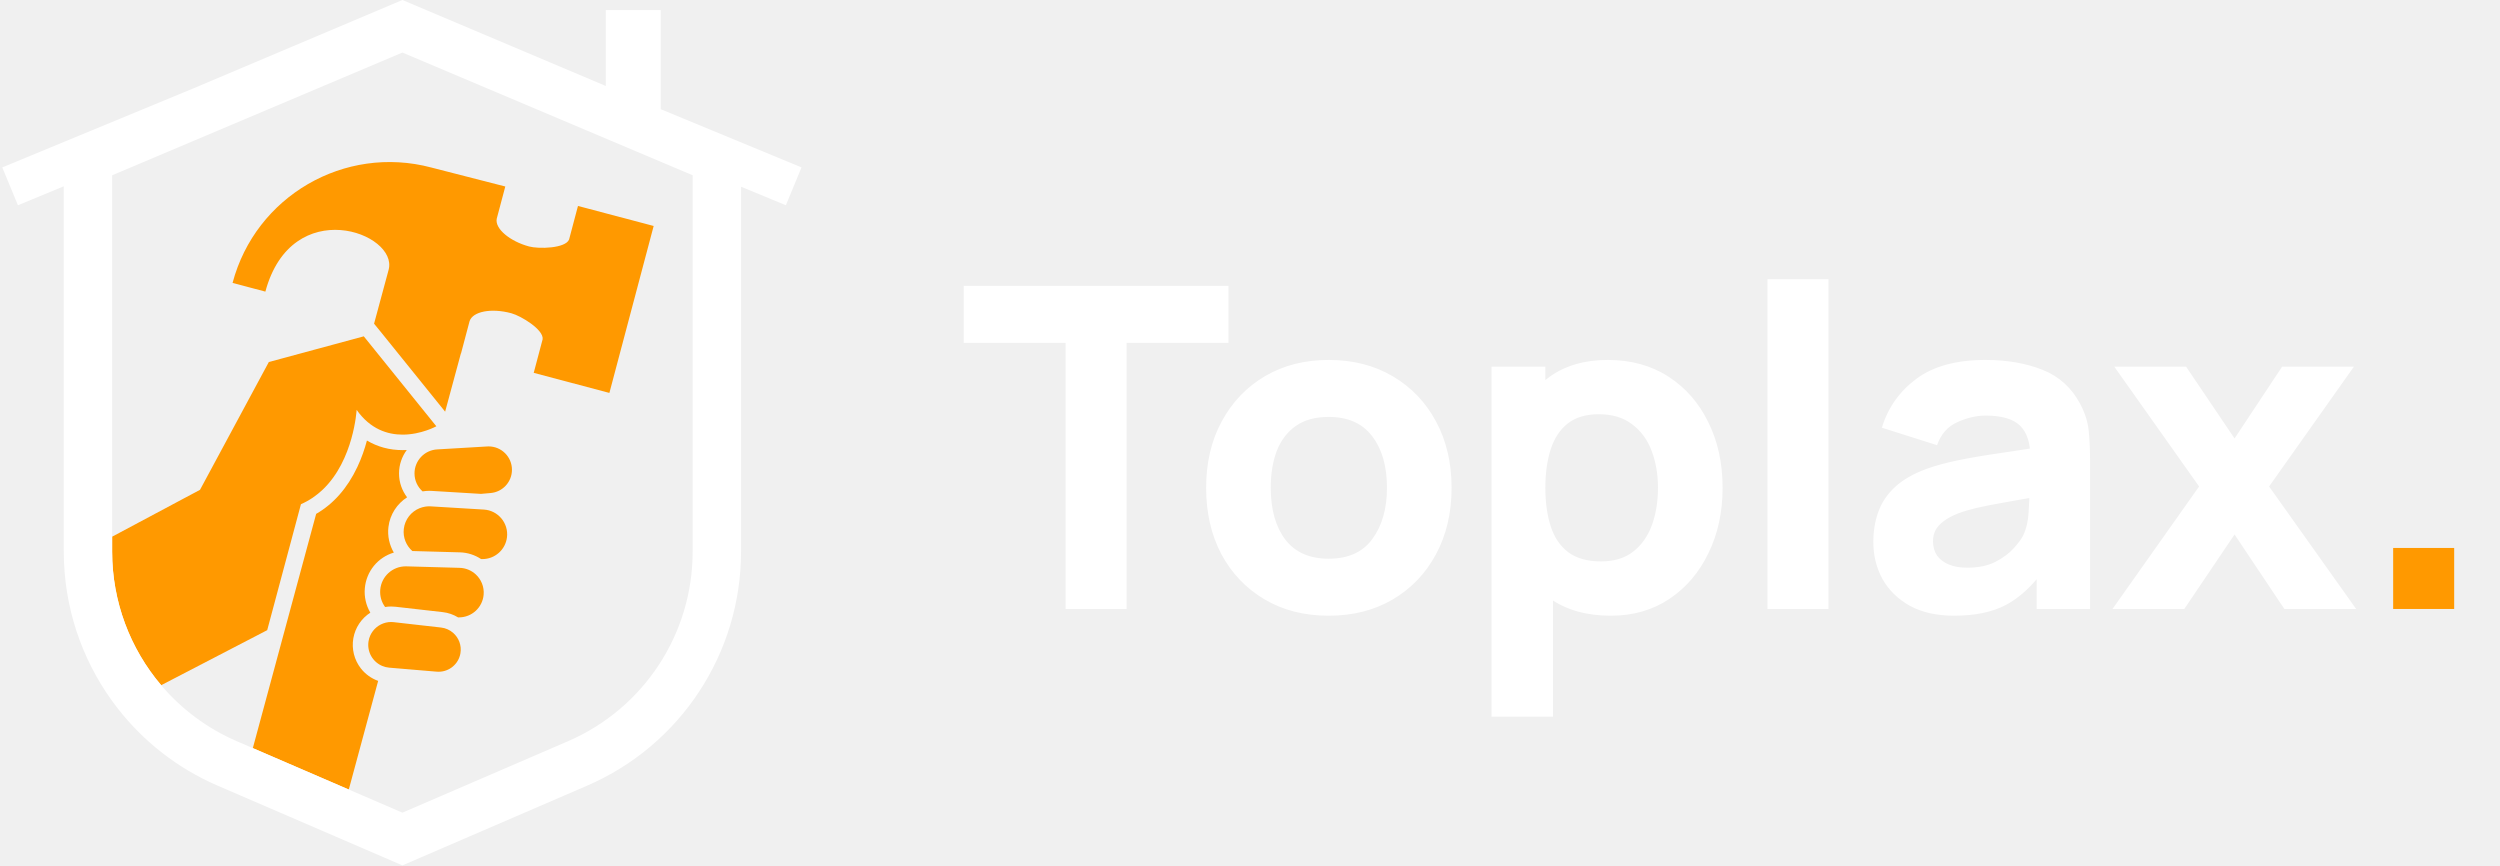
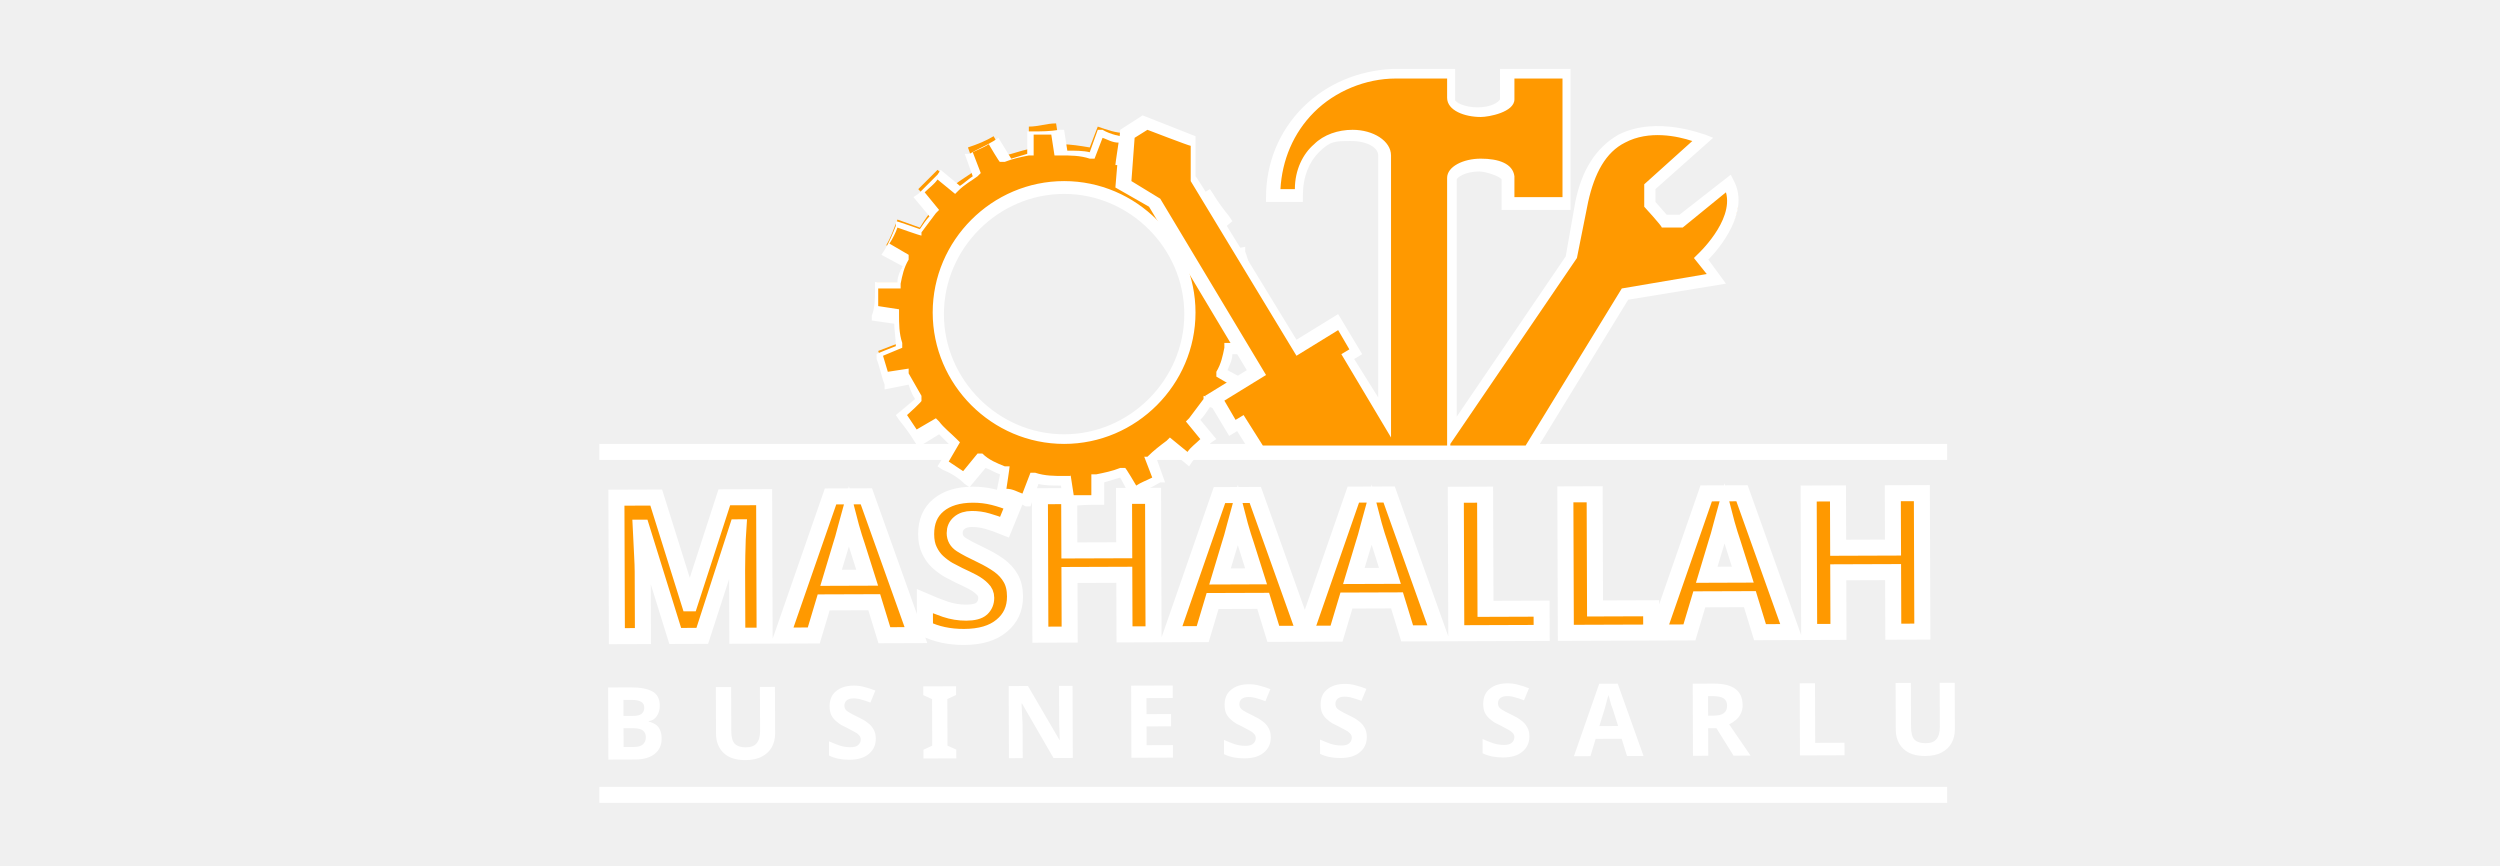
- <svg xmlns="http://www.w3.org/2000/svg" width="156" height="54" viewBox="0 0 156 54" fill="none">
-   <path d="M22.512 41.702C22.102 41.172 21.934 40.49 22.048 39.831C22.167 39.15 22.563 38.582 23.108 38.23C22.842 37.775 22.718 37.245 22.765 36.712C22.858 35.636 23.592 34.773 24.575 34.481C24.295 34.003 24.172 33.441 24.239 32.884C24.333 32.099 24.778 31.433 25.403 31.032C25.088 30.618 24.899 30.102 24.899 29.543C24.899 28.997 25.079 28.491 25.382 28.08C25.297 28.084 25.21 28.087 25.122 28.087C24.305 28.087 23.556 27.884 22.897 27.489C22.761 27.999 22.569 28.569 22.299 29.14C21.674 30.465 20.804 31.447 19.728 32.066L15.776 46.683L21.764 49.267L23.597 42.488C23.172 42.335 22.792 42.065 22.512 41.702Z" fill="#FF9900" />
-   <path d="M40.788 14.101L38.691 13.544L38.691 13.547L36.066 12.851L35.51 14.947C35.281 15.506 33.613 15.542 33.014 15.38C31.828 15.059 30.868 14.276 30.997 13.646L31.53 11.637L26.913 10.453C21.5 9.017 15.948 12.241 14.512 17.654L16.559 18.197C18.215 12.068 24.872 14.537 24.25 16.837L23.685 18.927L23.342 20.198L23.718 20.658L27.726 25.627L27.776 25.689L28.76 22.05L28.768 22.052L29.201 20.42L29.201 20.419L29.301 20.042C29.501 19.431 30.661 19.209 31.909 19.547C32.508 19.709 33.938 20.571 33.86 21.17L33.304 23.266L38.026 24.518L40.788 14.104L40.788 14.101Z" fill="#FF9900" />
-   <path d="M30.491 27.856C30.462 27.856 30.433 27.857 30.403 27.859C29.517 27.912 28.407 27.977 27.505 28.03C27.429 28.034 27.352 28.039 27.279 28.043C26.485 28.089 25.865 28.747 25.865 29.542C25.865 29.991 26.061 30.389 26.369 30.663C26.503 30.641 26.639 30.627 26.779 30.627C26.787 30.627 26.795 30.628 26.803 30.628C26.847 30.629 26.891 30.63 26.936 30.632C27.854 30.688 29.032 30.759 30.011 30.818L30.616 30.765C31.369 30.699 31.946 30.069 31.946 29.314C31.946 28.504 31.289 27.856 30.491 27.856Z" fill="#FF9900" />
-   <path d="M30.193 31.797C30.138 31.794 30.08 31.791 30.024 31.787C29.032 31.728 27.817 31.654 26.877 31.597C26.844 31.595 26.812 31.594 26.779 31.594C26.697 31.594 26.616 31.602 26.536 31.614C26.415 31.633 26.297 31.665 26.186 31.71C25.662 31.921 25.269 32.403 25.198 32.999C25.133 33.544 25.351 34.051 25.73 34.385C25.749 34.385 25.767 34.386 25.787 34.386C26.714 34.412 27.818 34.443 28.707 34.467C29.178 34.48 29.633 34.63 30.021 34.886L30.052 34.886C30.069 34.887 30.085 34.887 30.101 34.887C30.881 34.887 31.543 34.304 31.636 33.524C31.741 32.641 31.081 31.851 30.193 31.797Z" fill="#FF9900" />
-   <path d="M28.68 35.433C27.714 35.407 26.498 35.373 25.527 35.345C25.485 35.344 25.442 35.343 25.401 35.342C25.387 35.341 25.373 35.341 25.36 35.34C25.344 35.34 25.329 35.34 25.314 35.34C24.49 35.34 23.799 35.97 23.727 36.796C23.692 37.199 23.81 37.577 24.03 37.877C24.153 37.857 24.277 37.846 24.404 37.846C24.495 37.846 24.586 37.851 24.677 37.861C24.73 37.867 24.787 37.874 24.842 37.88C25.703 37.978 26.777 38.1 27.631 38.197C27.971 38.235 28.295 38.35 28.583 38.525H28.639C29.441 38.524 30.109 37.911 30.179 37.112C30.222 36.614 30.025 36.154 29.686 35.841C29.421 35.598 29.071 35.444 28.68 35.433Z" fill="#FF9900" />
-   <path d="M28.278 39.492C28.074 39.313 27.814 39.191 27.522 39.158C27.123 39.113 26.675 39.062 26.223 39.011C25.654 38.946 25.079 38.881 24.587 38.825C24.58 38.824 24.573 38.823 24.567 38.822C24.524 38.817 24.481 38.816 24.438 38.815C24.427 38.815 24.415 38.813 24.404 38.813C24.176 38.813 23.958 38.869 23.763 38.967C23.374 39.164 23.08 39.535 23 39.996C22.883 40.667 23.256 41.303 23.849 41.554C23.984 41.611 24.13 41.649 24.285 41.662L27.249 41.912C27.289 41.916 27.328 41.917 27.367 41.917C28.034 41.917 28.614 41.438 28.73 40.77C28.816 40.275 28.627 39.799 28.278 39.492Z" fill="#FF9900" />
-   <path d="M18.475 32.599L18.624 32.041L18.779 31.462C19.308 31.231 19.755 30.917 20.136 30.555C22.082 28.706 22.254 25.575 22.254 25.575C23.107 26.785 24.187 27.121 25.122 27.121C26.287 27.121 27.228 26.6 27.228 26.6L22.717 21.008L22.7 20.987L16.775 22.59L12.481 30.564L11.976 30.834L11.47 31.103L6.998 33.488V34.421C6.998 37.541 8.121 40.475 10.057 42.757L16.674 39.322L18.475 32.599Z" fill="#FF9900" />
-   <path d="M41.228 6.813V0.63H37.802V5.366L25.11 0L12.048 5.523L0.142 10.446L1.119 12.807L3.979 11.625V12.45V27.196V34.421C3.979 34.645 3.985 34.867 3.994 35.09C4.135 38.45 5.331 41.61 7.323 44.176C8.935 46.252 11.067 47.94 13.582 49.025L14.98 49.628L20.968 52.212L25.11 54L36.637 49.025C42.466 46.51 46.241 40.769 46.241 34.421V27.196V12.45V11.651L49.038 12.807L50.014 10.446L41.228 6.813ZM43.221 12.45V27.196V34.421C43.221 39.569 40.167 44.213 35.441 46.253L25.11 50.711L21.764 49.267L15.776 46.683L14.779 46.253C12.916 45.449 11.316 44.24 10.057 42.757C8.121 40.475 6.998 37.541 6.998 34.421V33.488V27.196V12.45V10.937L25.11 3.279L36.626 8.148L40.821 9.922V9.922L43.222 10.937V12.45H43.221Z" fill="white" />
-   <path d="M66.492 38V21.396H60.136V17.84H76.656V21.396H70.299V38H66.492ZM82.907 38.42C81.386 38.42 80.051 38.079 78.903 37.398C77.755 36.717 76.859 35.779 76.215 34.584C75.581 33.38 75.263 31.999 75.263 30.44C75.263 28.863 75.59 27.477 76.243 26.282C76.897 25.078 77.797 24.14 78.945 23.468C80.093 22.796 81.414 22.46 82.907 22.46C84.428 22.46 85.763 22.801 86.911 23.482C88.069 24.163 88.969 25.106 89.613 26.31C90.257 27.505 90.579 28.881 90.579 30.44C90.579 32.008 90.252 33.394 89.599 34.598C88.955 35.793 88.055 36.731 86.897 37.412C85.749 38.084 84.419 38.42 82.907 38.42ZM82.907 34.864C84.13 34.864 85.04 34.453 85.637 33.632C86.244 32.801 86.547 31.737 86.547 30.44C86.547 29.096 86.239 28.023 85.623 27.22C85.016 26.417 84.111 26.016 82.907 26.016C82.076 26.016 81.395 26.203 80.863 26.576C80.331 26.949 79.934 27.467 79.673 28.13C79.421 28.793 79.295 29.563 79.295 30.44C79.295 31.793 79.599 32.871 80.205 33.674C80.821 34.467 81.722 34.864 82.907 34.864ZM100.518 38.42C99.015 38.42 97.76 38.07 96.752 37.37C95.744 36.67 94.983 35.718 94.47 34.514C93.966 33.31 93.714 31.952 93.714 30.44C93.714 28.928 93.966 27.57 94.47 26.366C94.974 25.162 95.716 24.21 96.696 23.51C97.676 22.81 98.885 22.46 100.322 22.46C101.768 22.46 103.028 22.805 104.102 23.496C105.175 24.187 106.006 25.134 106.594 26.338C107.191 27.533 107.49 28.9 107.49 30.44C107.49 31.952 107.196 33.31 106.608 34.514C106.029 35.718 105.217 36.67 104.172 37.37C103.126 38.07 101.908 38.42 100.518 38.42ZM93.07 44.72V22.88H96.43V33.24H96.906V44.72H93.07ZM99.902 35.032C100.723 35.032 101.395 34.827 101.918 34.416C102.44 34.005 102.828 33.455 103.08 32.764C103.332 32.064 103.458 31.289 103.458 30.44C103.458 29.6 103.327 28.835 103.066 28.144C102.804 27.444 102.398 26.889 101.848 26.478C101.306 26.058 100.611 25.848 99.762 25.848C98.969 25.848 98.325 26.039 97.83 26.422C97.344 26.805 96.99 27.341 96.766 28.032C96.542 28.723 96.43 29.525 96.43 30.44C96.43 31.355 96.542 32.157 96.766 32.848C96.99 33.539 97.354 34.075 97.858 34.458C98.371 34.841 99.052 35.032 99.902 35.032ZM110.29 38V17.42H114.098V38H110.29ZM121.936 38.42C120.853 38.42 119.934 38.215 119.178 37.804C118.431 37.384 117.862 36.829 117.47 36.138C117.087 35.438 116.896 34.668 116.896 33.828C116.896 33.128 117.003 32.489 117.218 31.91C117.432 31.331 117.778 30.823 118.254 30.384C118.739 29.936 119.388 29.563 120.2 29.264C120.76 29.059 121.427 28.877 122.202 28.718C122.976 28.559 123.854 28.41 124.834 28.27C125.814 28.121 126.892 27.957 128.068 27.78L126.696 28.536C126.696 27.64 126.481 26.982 126.052 26.562C125.622 26.142 124.904 25.932 123.896 25.932C123.336 25.932 122.752 26.067 122.146 26.338C121.539 26.609 121.114 27.089 120.872 27.78L117.428 26.688C117.81 25.437 118.529 24.42 119.584 23.636C120.638 22.852 122.076 22.46 123.896 22.46C125.23 22.46 126.416 22.665 127.452 23.076C128.488 23.487 129.272 24.196 129.804 25.204C130.102 25.764 130.28 26.324 130.336 26.884C130.392 27.444 130.42 28.069 130.42 28.76V38H127.088V34.892L127.564 35.536C126.826 36.553 126.028 37.291 125.17 37.748C124.32 38.196 123.242 38.42 121.936 38.42ZM122.748 35.424C123.448 35.424 124.036 35.303 124.512 35.06C124.997 34.808 125.38 34.523 125.66 34.206C125.949 33.889 126.145 33.623 126.248 33.408C126.444 32.997 126.556 32.521 126.584 31.98C126.621 31.429 126.64 30.972 126.64 30.608L127.76 30.888C126.63 31.075 125.716 31.233 125.016 31.364C124.316 31.485 123.751 31.597 123.322 31.7C122.892 31.803 122.514 31.915 122.188 32.036C121.814 32.185 121.511 32.349 121.278 32.526C121.054 32.694 120.886 32.881 120.774 33.086C120.671 33.291 120.62 33.52 120.62 33.772C120.62 34.117 120.704 34.416 120.872 34.668C121.049 34.911 121.296 35.097 121.614 35.228C121.931 35.359 122.309 35.424 122.748 35.424ZM131.82 38L137.224 30.356L131.932 22.88H136.412L139.436 27.36L142.404 22.88H146.884L141.592 30.356L147.024 38H142.544L139.436 33.352L136.3 38H131.82Z" fill="white" />
-   <path d="M149.333 38V34.192H153.141V38H149.333Z" fill="#FF9900" />
+ <svg xmlns="http://www.w3.org/2000/svg" id="Calque_1" version="1.1" viewBox="0 0 156 54">
+   <defs>
+     <style>
+       .st0, .st1 {
+         fill: #fff;
+       }
+ 
+       .st1 {
+         font-family: Poppins-SemiBold, Poppins;
+         font-size: 6.3px;
+         font-weight: 600;
+         letter-spacing: .4em;
+       }
+ 
+       .st2, .st3 {
+         fill: #f90;
+       }
+ 
+       .st3 {
+         font-family: Poppins-Black, Poppins;
+         font-size: 12.1px;
+         font-weight: 800;
+         letter-spacing: 0em;
+         stroke: #fff;
+         stroke-miterlimit: 10;
+       }
+     </style>
+   </defs>
+   <text class="st3" transform="translate(37.4 39.7) rotate(-.2)">
+     <tspan x="0" y="0">MASHAALLAH</tspan>
+   </text>
+   <text class="st1" transform="translate(37.4 47.4) rotate(-.2)">
+     <tspan x="0" y="0">BUSINESS SARLU</tspan>
+   </text>
+   <rect class="st0" x="37.4" y="27.7" width="84.1" height="1" />
+   <rect class="st0" x="37.4" y="49.1" width="84.1" height="1" />
+   <g>
+     <path class="st2" d="M77.9,21.6c0-.6,0-1.2.1-1.8l-1.3-.2s0,0,0,0c0-.7,0-1.3-.2-1.9l1.3-.5c-.2-.5-.3-1.1-.4-1.7l-1.4.2c-.2-.5-.4-1-.7-1.4l1.1-.9c-.4-.4-.7-.9-1-1.4l-1.3.7c-.3-.4-.7-.8-1.1-1.1l.7-1.3c-.5-.3-1-.6-1.4-1l-.9,1.1c-.5-.3-.9-.5-1.4-.7l.2-1.4c-.6,0-1.1-.2-1.7-.4l-.5,1.3c-.6-.1-1.2-.2-1.8-.2s0,0-.1,0l-.2-1.3c-.6,0-1.1.2-1.7.2v1.4c-.5.1-1,.3-1.5.4l-.7-1.2c-.5.3-1,.5-1.6.7l.5,1.4c-.4.3-.9.6-1.3.9l-1.1-.9c-.4.4-.8.8-1.2,1.2l1,1.1c-.3.4-.6.8-.9,1.3l-1.4-.5c-.2.5-.4,1.1-.7,1.6l1.2.7c-.2.5-.3,1-.4,1.6h-1.4c0,.6,0,1.1-.1,1.7l1.3.2s0,0,0,0c0,.6,0,1.3.2,1.9l-1.3.5c.2.5.3,1.1.4,1.7l1.4-.2c.2.5.4,1,.7,1.4l-1.1.9c.4.4.7.9,1,1.4l1.3-.7c.3.4.7.8,1.1,1.1l-.7,1.3c.5.3,1,.6,1.4,1l.9-1.1c.5.3.9.5,1.4.7l-.2,1.4c.6,0,1.1.2,1.7.4l.5-1.3c.6.1,1.2.2,1.9.2s0,0,.1,0l.2,1.3c.6,0,1.1-.1,1.7-.1v-1.4c.5-.1,1-.3,1.5-.4l.7,1.2c.5-.3,1-.5,1.6-.7l-.5-1.4c.4-.3.9-.6,1.3-.9l1.1.9c.4-.4.8-.8,1.2-1.2l-1-1.1c.3-.4.6-.8.9-1.3l1.4.5c.2-.5.4-1.1.7-1.6l-1.2-.7c.2-.5.3-1,.4-1.6h1.4ZM58.5,19.6c0-4.3,3.5-7.8,7.8-7.8s7.8,3.5,7.8,7.8-3.5,7.8-7.8,7.8-7.8-3.5-7.8-7.8Z" />
+     <path class="st0" d="M66.4,31.7l-.2-1.4c-.5,0-1,0-1.4-.1l-.5,1.4h-.3c-.5-.3-1.1-.5-1.6-.5h-.3c0,0,.3-1.5.3-1.5-.3-.1-.6-.3-.9-.4l-1,1.2-.3-.2c-.4-.4-.9-.7-1.4-.9l-.3-.2.8-1.3c-.2-.2-.5-.5-.7-.7l-1.3.8-.2-.3c-.3-.5-.6-.9-1-1.4l-.2-.3,1.2-1c-.2-.3-.3-.6-.4-.9l-1.5.3v-.3c-.2-.5-.3-1.1-.5-1.6v-.3c-.1,0,1.2-.5,1.2-.5,0-.5-.1-1-.1-1.4l-1.4-.2v-.3c.2-.5.2-1.1.2-1.7v-.4h1.4c0-.4.2-.7.3-1l-1.3-.7.2-.3c.3-.5.5-1,.7-1.5v-.3c.1,0,1.5.5,1.5.5.2-.3.4-.6.6-.8l-1-1.2.3-.2c.4-.4.8-.8,1.2-1.2l.2-.3,1.2,1c.3-.2.5-.4.8-.6l-.5-1.4h.3c.5-.3,1-.5,1.5-.8l.3-.2.8,1.3c.3-.1.7-.2,1-.3v-1.4s.3,0,.3,0c.6,0,1.1,0,1.7-.1h.3c0,0,.2,1.3.2,1.3.5,0,1,0,1.4.1l.5-1.4h.3c.5.3,1.1.4,1.6.5h.3c0,0-.3,1.5-.3,1.5.3.1.6.3.9.4l1-1.2.3.2c.4.4.9.7,1.4.9l.3.2-.8,1.3c.2.2.5.5.7.7l1.3-.8.2.3c.3.5.6.9,1,1.4l.2.3-1.2,1c.2.3.3.6.5.9l1.5-.3v.3c.2.5.3,1.1.5,1.6v.3c.1,0-1.2.5-1.2.5,0,.5.1,1,.1,1.4l1.4.2v.3c-.2.6-.2,1.1-.2,1.7v.4s-1.4,0-1.4,0c0,.4-.2.7-.3,1l1.3.7-.2.3c-.3.5-.5,1-.7,1.5v.3c-.1,0-1.5-.5-1.5-.5-.2.3-.4.6-.6.8l1,1.2-.3.2c-.4.4-.8.7-1.2,1.2l-.2.3-1.2-1c-.3.2-.5.4-.8.6l.5,1.4h-.3c-.5.3-1,.5-1.5.8l-.3.2-.7-1.3c-.3.1-.7.2-1,.3v1.4s-.4,0-.4,0c-.6,0-1.1,0-1.7.1h-.3ZM66.8,29.6l.2,1.3c.4,0,.7,0,1.1,0v-1.3s.3,0,.3,0c.5-.1,1-.2,1.5-.4h.3c0-.1.7,1.1.7,1.1.3-.2.6-.3,1-.5l-.5-1.3h.2c.4-.4.8-.7,1.2-1l.2-.2,1.1.9c.2-.3.5-.5.8-.8l-.9-1.1.2-.2c.3-.4.6-.8.9-1.2v-.2c.1,0,1.5.5,1.5.5.1-.3.3-.7.5-1l-1.2-.7v-.3c.3-.5.4-1,.5-1.5v-.3c0,0,1.4,0,1.4,0,0-.4,0-.7,0-1.1l-1.3-.2v-.3c0-.6,0-1.2-.2-1.9v-.3c0,0,1.2-.5,1.2-.5-.1-.3-.2-.7-.3-1l-1.3.2v-.3c-.3-.5-.5-.9-.8-1.4v-.3c-.1,0,.9-.9.9-.9-.2-.3-.4-.6-.6-.9l-1.2.7-.2-.2c-.3-.4-.7-.7-1.1-1l-.2-.2.7-1.2c-.3-.2-.6-.4-.9-.6l-.9,1.1h-.3c-.4-.4-.9-.6-1.4-.8h-.3c0-.1.2-1.4.2-1.4-.4,0-.7-.2-1-.3l-.5,1.3h-.3c-.6-.2-1.2-.2-1.8-.2h-.4s-.2-1.3-.2-1.3c-.4,0-.7,0-1.1,0v1.3s-.3,0-.3,0c-.5.1-1,.2-1.5.4h-.3c0,.1-.7-1.1-.7-1.1-.3.2-.6.3-1,.5l.5,1.3-.2.2c-.4.3-.8.5-1.2.9l-.2.2-1.1-.9c-.2.3-.5.5-.8.8l.9,1.1-.2.2c-.3.4-.6.8-.9,1.2v.2c-.1,0-1.5-.5-1.5-.5-.1.3-.3.7-.5,1l1.2.7v.3c-.3.5-.4,1-.5,1.5v.3h-1.4c0,.4,0,.7,0,1.1l1.3.2v.3c0,.6,0,1.2.2,1.8v.3c0,0-1.2.5-1.2.5.1.3.2.7.3,1l1.3-.2v.3c.3.5.5.9.8,1.4v.3c.1,0-.9.9-.9.9.2.3.4.6.6.9l1.2-.7.2.2c.3.4.7.7,1.1,1.1l.2.2-.7,1.2c.3.2.6.4.9.6l.9-1.1h.3c.4.4.9.6,1.4.8h.3c0,.1-.2,1.4-.2,1.4.4,0,.7.2,1,.3l.5-1.3h.3c.6.2,1.2.2,1.8.2h.4ZM66.4,27.7c-4.5,0-8.2-3.7-8.2-8.2s3.7-8.2,8.2-8.2,8.2,3.7,8.2,8.2-3.7,8.2-8.2,8.2ZM66.4,12.1c-4.1,0-7.5,3.4-7.5,7.5s3.4,7.5,7.5,7.5,7.5-3.4,7.5-7.5-3.4-7.5-7.5-7.5Z" />
+   </g>
+   <g>
+     <path class="st2" d="M107.9,11.5l-3,2.4c-.4,0-.6,0-1,0l-.9-1c0-.4,0-.7,0-1.1l3.3-3s-6.3-2.8-7.5,3.8l-.7,3.4-7.5,11v-14.4h0s0-1.3,0-1.3h0s0-.3,0-.3c0-.5.8-.9,1.8-.9s1.7.3,1.7.8v1.6s3.7,0,3.7,0V4.5h0s-1.6,0-1.6,0h0s-2,0-2,0v1.6c0,.4-1.2.8-1.7.8-.9,0-1.8-.4-1.8-.9v-1.6s-3.6,0-3.6,0c-4.2,0-7.6,3.4-7.6,7.6h1.6c0-4.8,5.3-4.3,5.3-2.5v16.4l-2.3-3.8.5-.3-1.1-1.8-2.6,1.6-6.4-10.6v-2.3c-.1,0-3-1.1-3-1.1l-1.1.7-.3,3.2,2,1.1,6.4,10.6-2.6,1.6,1.1,1.8.5-.3,1.1,1.8h9.2s2.3,0,2.3,0h0s5.6,0,5.6,0h0s6-9.8,6-9.8l5.7-.9-1-1.2s2.9-2.6,1.8-4.7Z" />
+     <path class="st0" d="M95.6,28.5h-17.4l-1-1.6-.5.3-1.5-2.5,2.6-1.6-6.1-10.2-2.1-1.2.3-3.6,1.4-.9,3.3,1.3v2.5c.1,0,6.3,10.2,6.3,10.2l2.6-1.6,1.5,2.5-.5.3,1.5,2.4v-15.1c0-.5-.7-.9-1.7-.9s-1.3,0-2,.7c-.6.6-1,1.5-1,2.7v.4h-2.3s0-.3,0-.3c0-2.1.8-4.1,2.3-5.6,1.5-1.5,3.5-2.3,5.6-2.4h3.9c0,0,0,1.9,0,1.9,0,.2.6.5,1.4.5s1.3-.3,1.4-.5v-1.9s4.4,0,4.4,0v8.8s-4.3,0-4.3,0v-1.9c-.1-.2-1-.5-1.4-.5-.9,0-1.4.4-1.4.5v1.9s0,0,0,0v12.9l6.8-10,.6-3.4c.4-2,1.3-3.4,2.7-4.2,2.4-1.2,5.3,0,5.4,0l.5.2-3.6,3.2v.8s.7.8.7.8h.8c0,0,3.2-2.5,3.2-2.5l.2.4c1,1.9-.9,4.2-1.6,4.9l1.1,1.5-6.1,1-6,9.8ZM90.5,27.8h4.7l6-9.8,5.3-.9-.8-1,.2-.2s2.3-2.1,1.8-3.9l-2.7,2.2h-1.3c0-.1-1.1-1.3-1.1-1.3v-1.4c0,0,3-2.7,3-2.7-.9-.3-2.7-.7-4.2.1-1.2.6-1.9,1.9-2.3,3.7l-.7,3.5-7.9,11.6ZM78.6,27.8h11.7V11.1c0-.7,1-1.2,2.1-1.2s2,.3,2.1,1.1h0s0,1.3,0,1.3h3s0-7.4,0-7.4h-3s0,1.3,0,1.3h0c0,.8-1.6,1.1-2.1,1.1-1,0-2.1-.4-2.1-1.2v-1.2s-3.2,0-3.2,0c-1.9,0-3.8.8-5.1,2.1-1.3,1.3-2,3-2.1,4.8h.9c0-1.2.5-2.2,1.2-2.8.6-.6,1.5-.9,2.4-.9,1.3,0,2.4.7,2.4,1.6v17.6l-3.1-5.2.5-.3-.7-1.2-2.6,1.6-6.6-10.9v-2.2c-.1,0-2.7-1-2.7-1l-.8.5-.2,2.7,1.8,1.1,6.6,11-2.6,1.6.7,1.2.5-.3,1.2,1.9Z" />
+   </g>
</svg>
